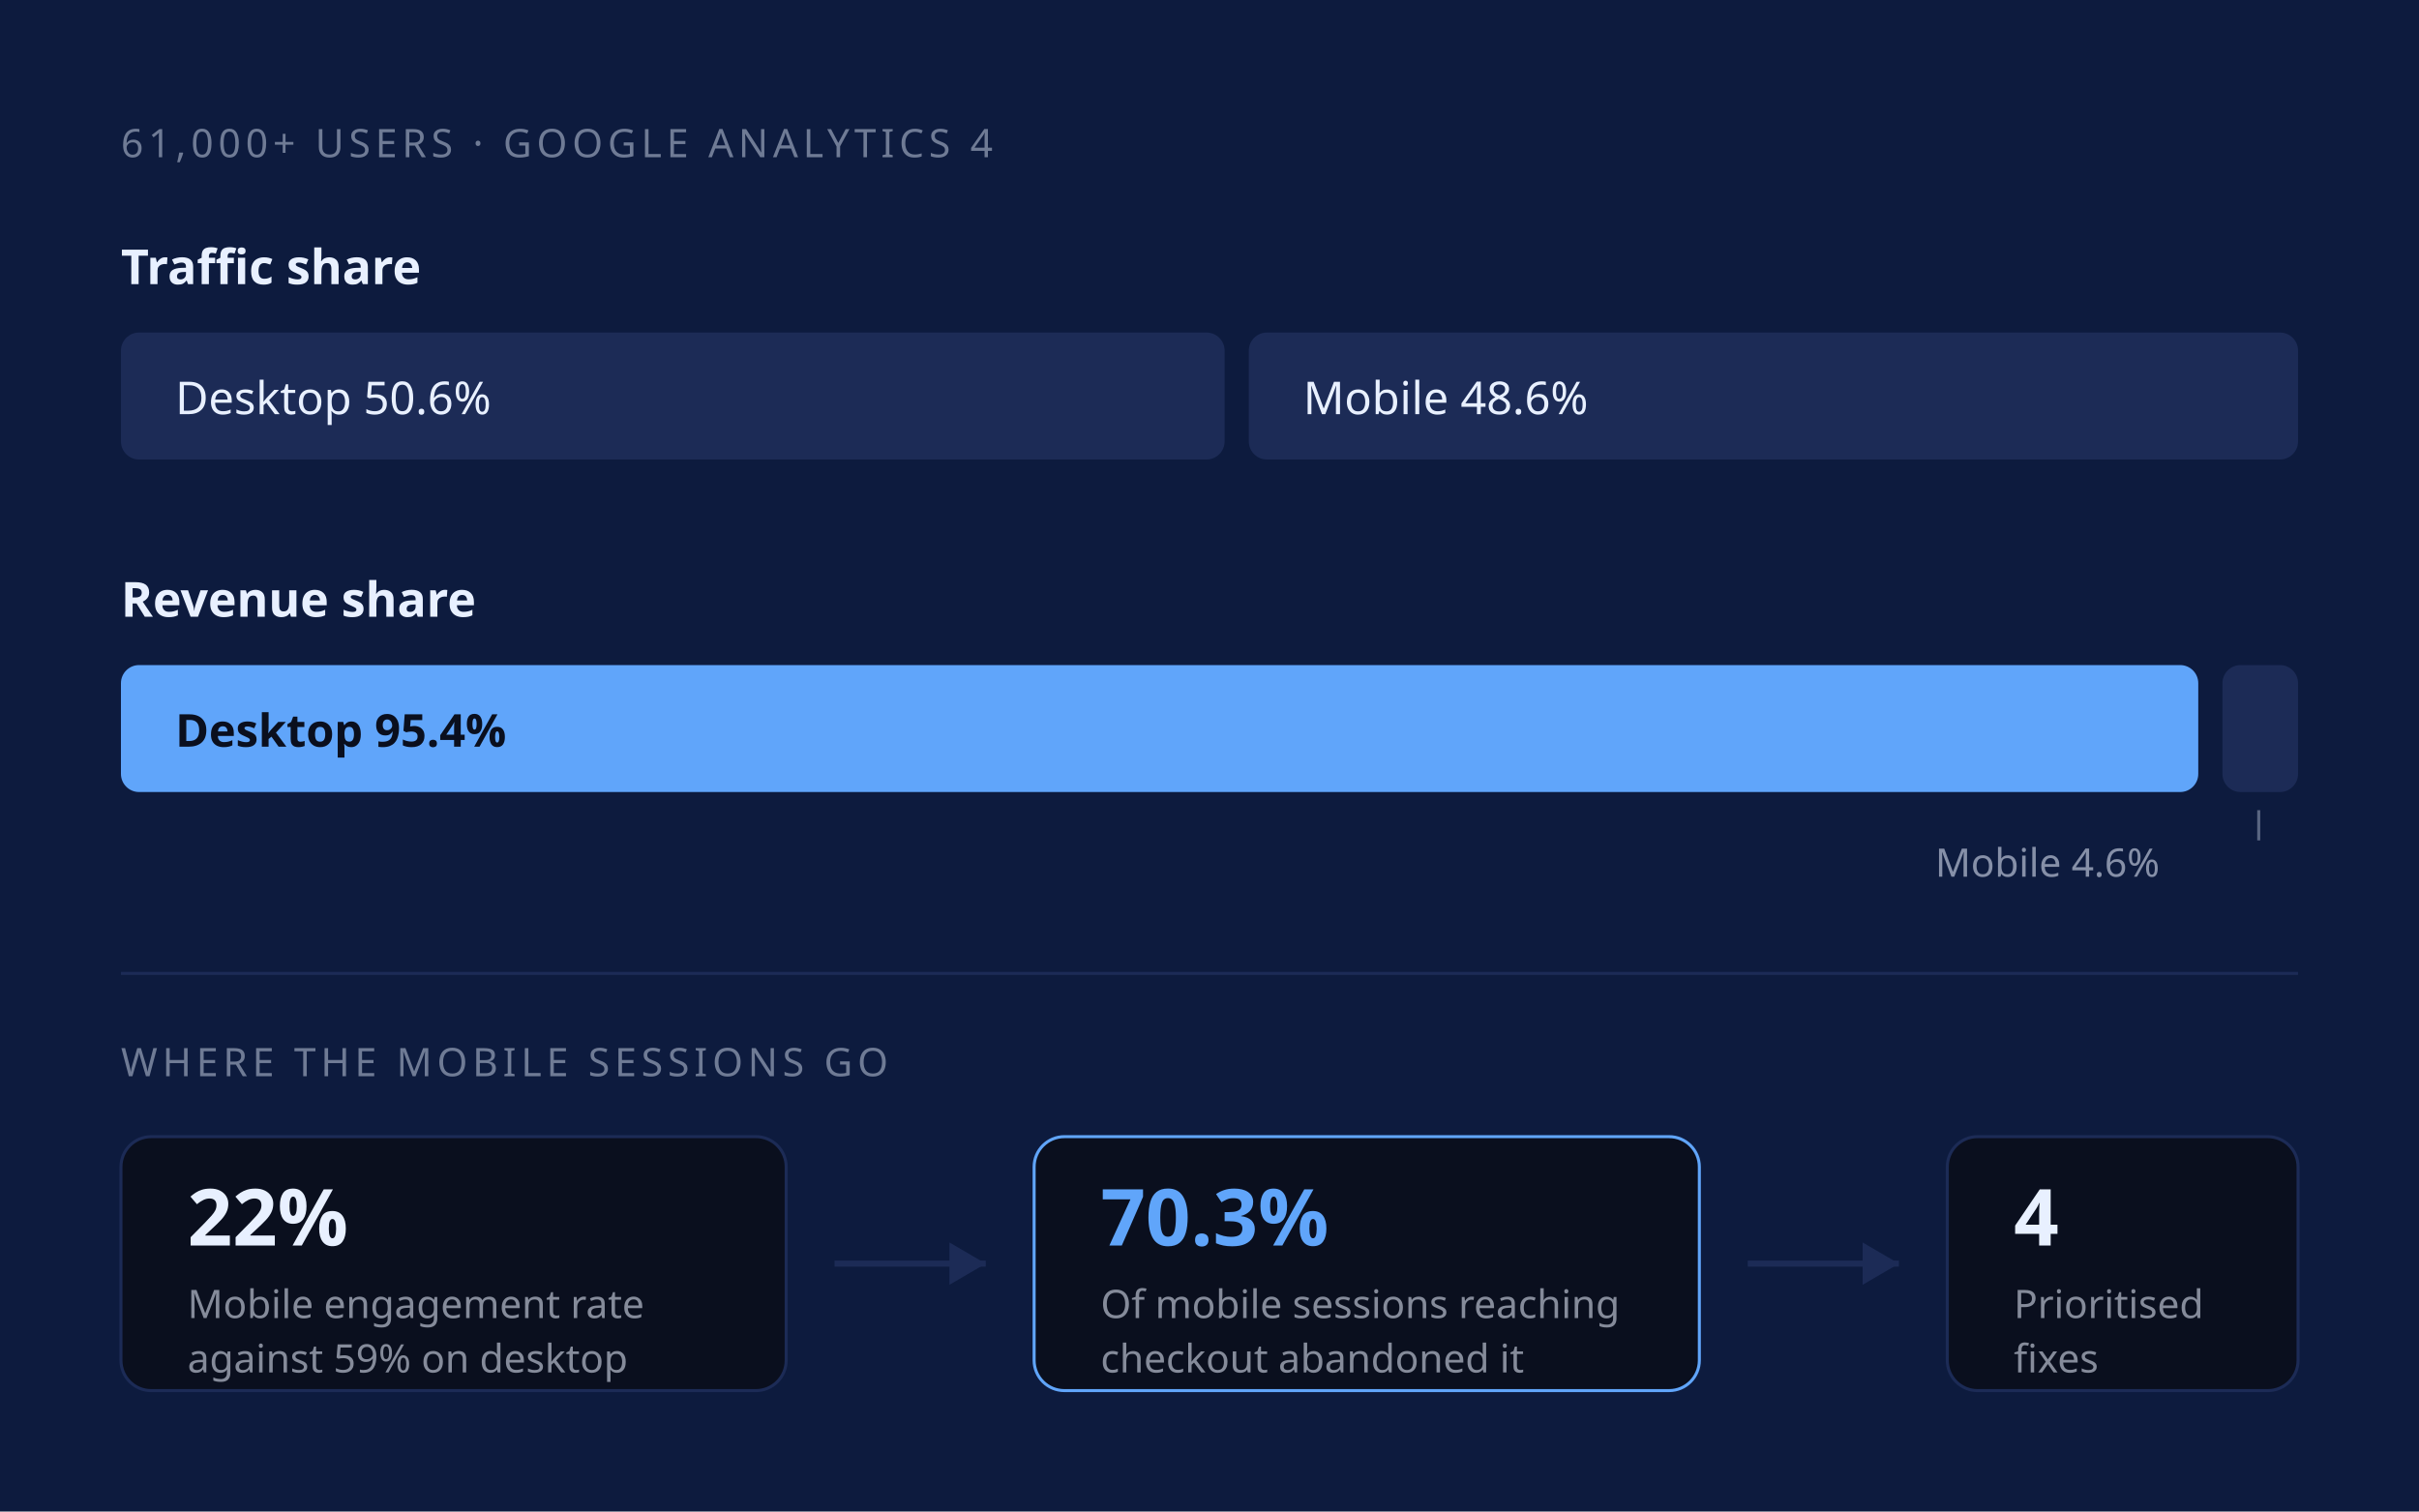
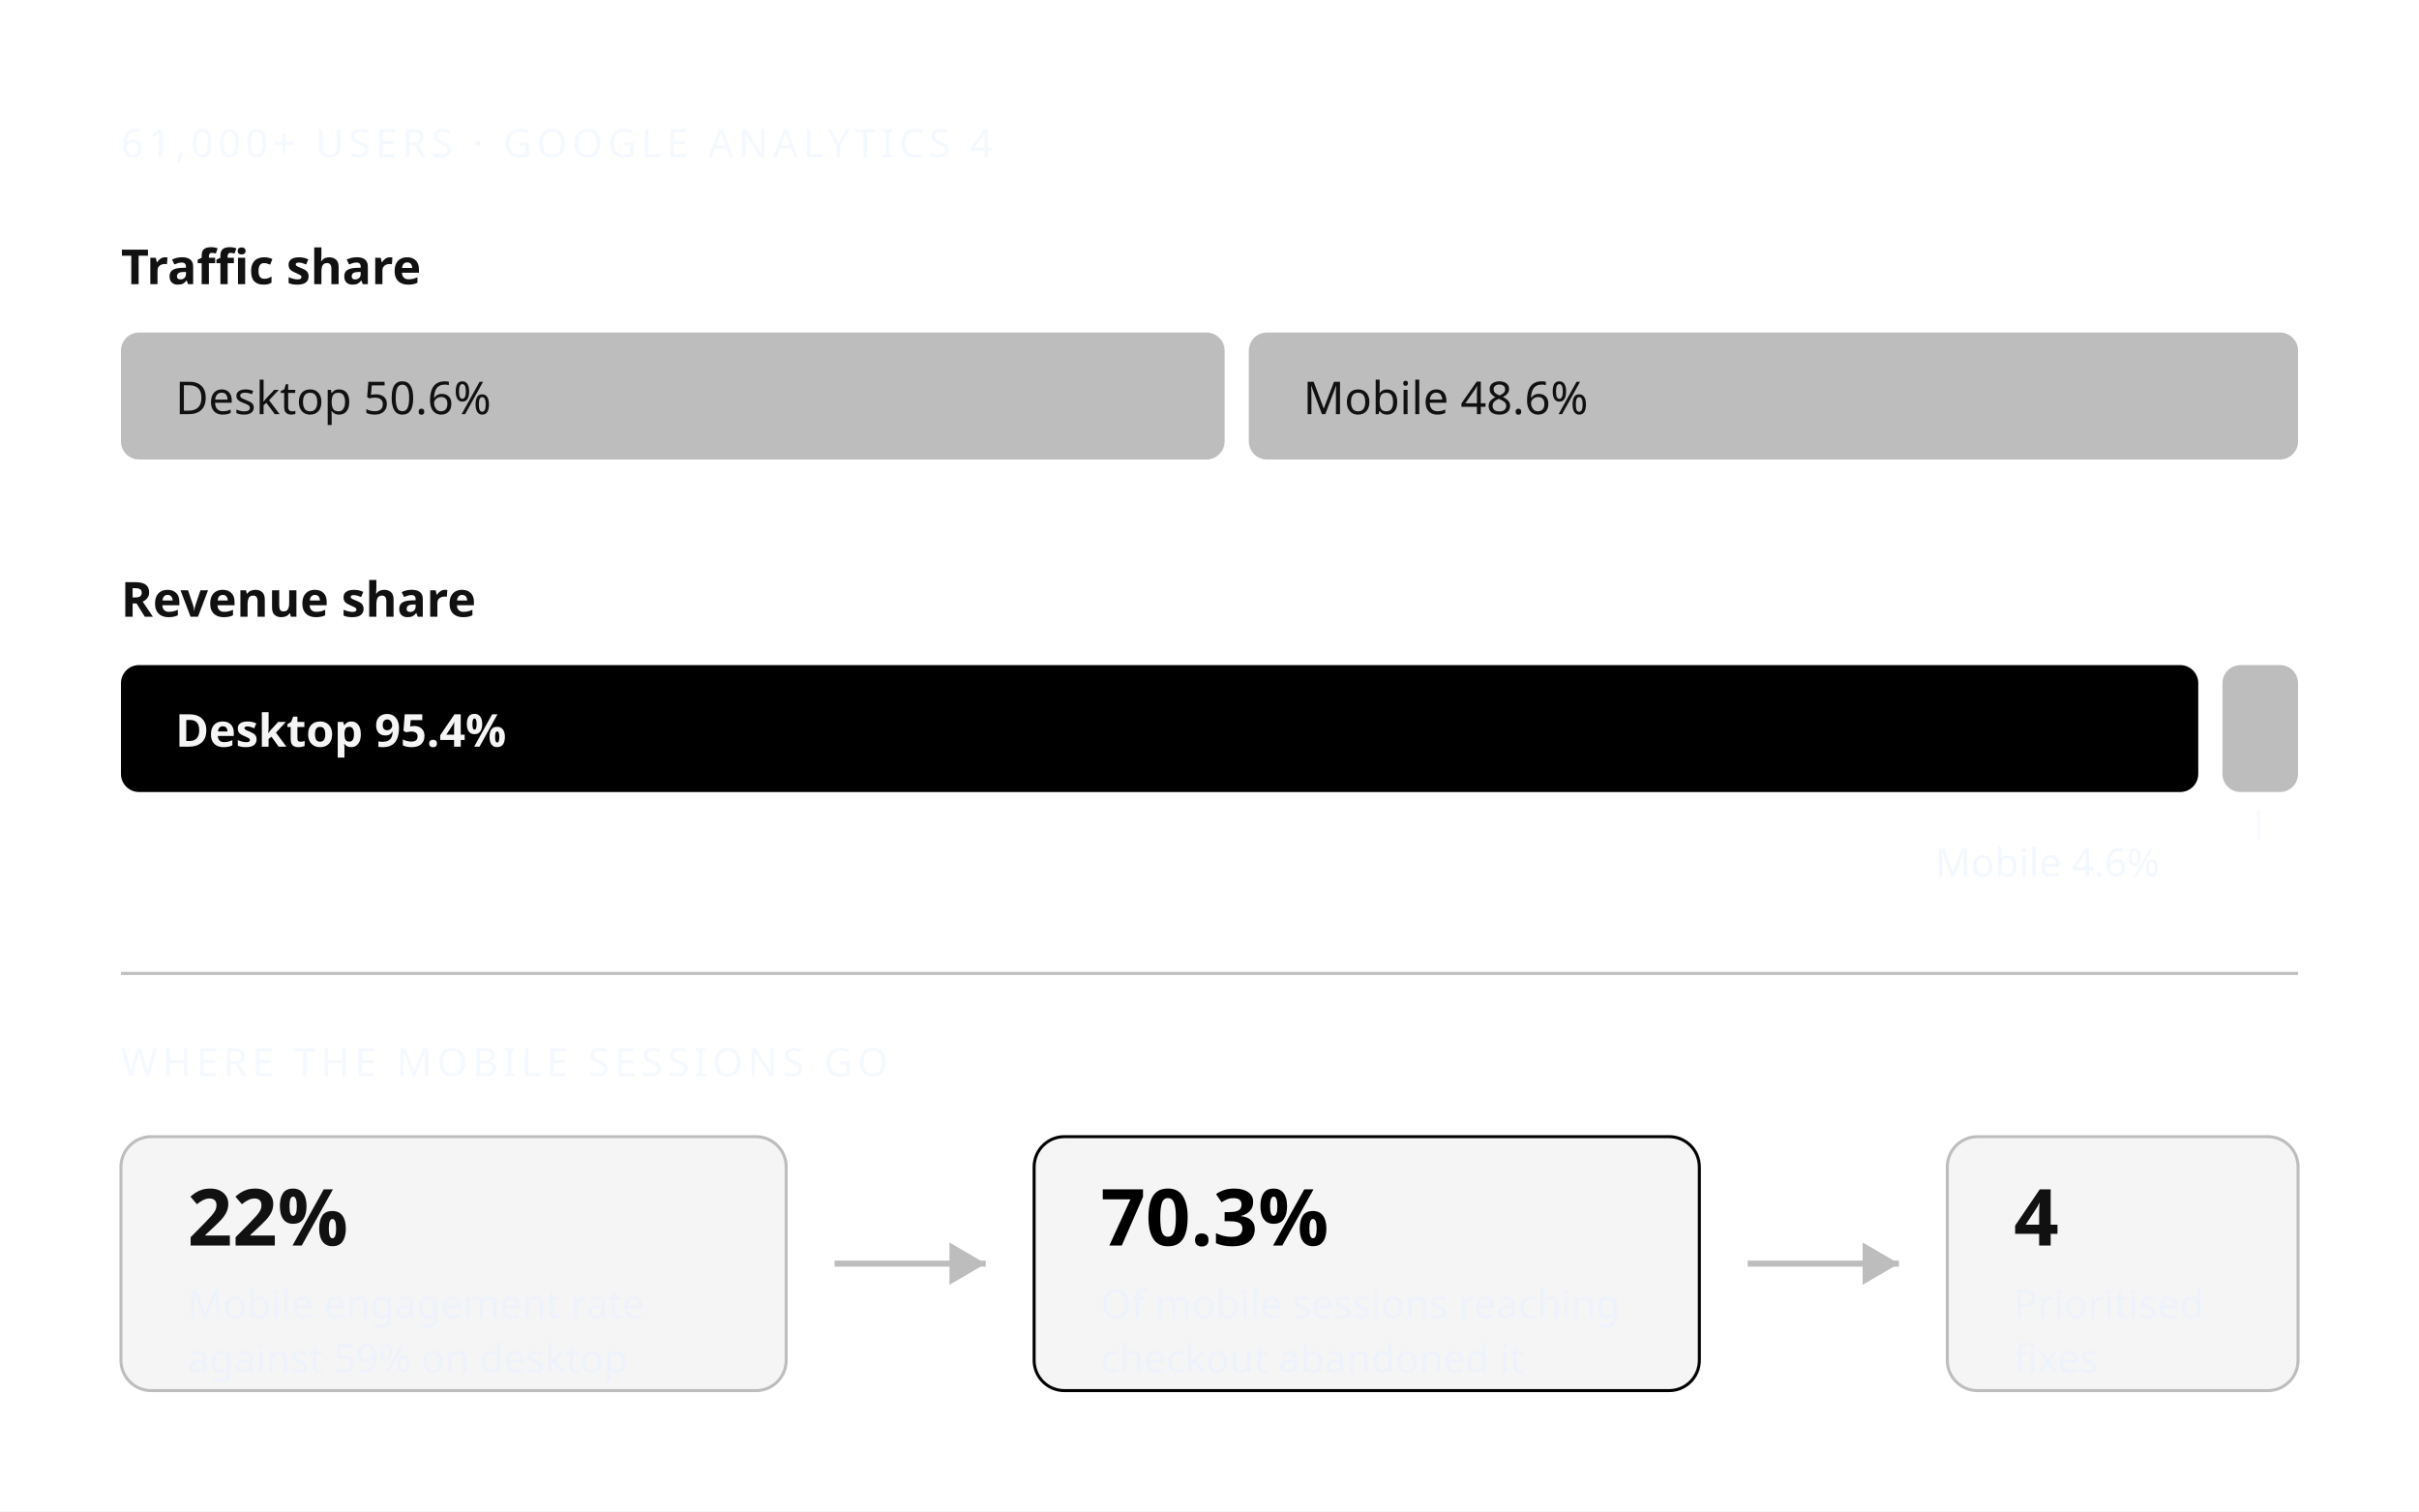
<svg xmlns="http://www.w3.org/2000/svg" viewBox="0 0 800 500" width="800" height="500" role="img" aria-label="Desktop and mobile take near-identical shares of 61,000 users, but desktop produces 95.4 percent of revenue, with 70.3 percent of mobile checkout sessions abandoned">
-   <rect width="800" height="500" fill="#0d1b3e" />
+   <rect width="800" height="500" fill="#ffffff" />
  <text x="40" y="52" font-family="system-ui, sans-serif" font-size="13" letter-spacing="1.6" fill="rgba(232,240,255,0.45)">61,000+ USERS · GOOGLE ANALYTICS 4</text>
-   <text x="40" y="94" font-family="system-ui, sans-serif" font-size="16" font-weight="600" fill="#e8f0ff">Traffic share</text>
-   <rect x="40" y="110" width="365" height="42" rx="6" fill="#1c2b56" />
-   <rect x="413" y="110" width="347" height="42" rx="6" fill="#1c2b56" />
-   <text x="58" y="137" font-family="system-ui, sans-serif" font-size="15" fill="#e8f0ff">Desktop 50.6%</text>
-   <text x="431" y="137" font-family="system-ui, sans-serif" font-size="15" fill="#e8f0ff">Mobile 48.6%</text>
-   <text x="40" y="204" font-family="system-ui, sans-serif" font-size="16" font-weight="600" fill="#e8f0ff">Revenue share</text>
-   <rect x="40" y="220" width="687" height="42" rx="6" fill="#60a5fa" />
-   <rect x="735" y="220" width="25" height="42" rx="6" fill="#1c2b56" />
-   <text x="58" y="247" font-family="system-ui, sans-serif" font-size="15" font-weight="600" fill="#0a0f1e">Desktop 95.4%</text>
+   <text x="40" y="94" font-family="system-ui, sans-serif" font-size="16" font-weight="600" fill="#111111">Traffic share</text>
+   <rect x="40" y="110" width="365" height="42" rx="6" fill="#bdbdbd" />
+   <rect x="413" y="110" width="347" height="42" rx="6" fill="#bdbdbd" />
+   <text x="58" y="137" font-family="system-ui, sans-serif" font-size="15" fill="#111111">Desktop 50.6%</text>
+   <text x="431" y="137" font-family="system-ui, sans-serif" font-size="15" fill="#111111">Mobile 48.6%</text>
+   <text x="40" y="204" font-family="system-ui, sans-serif" font-size="16" font-weight="600" fill="#111111">Revenue share</text>
+   <rect x="40" y="220" width="687" height="42" rx="6" fill="#000000" />
+   <rect x="735" y="220" width="25" height="42" rx="6" fill="#bdbdbd" />
+   <text x="58" y="247" font-family="system-ui, sans-serif" font-size="15" font-weight="600" fill="#f5f5f5">Desktop 95.4%</text>
  <text x="640" y="290" font-family="system-ui, sans-serif" font-size="13" fill="rgba(232,240,255,0.55)">Mobile 4.6%</text>
  <line x1="747" y1="268" x2="747" y2="278" stroke="rgba(232,240,255,0.35)" />
-   <line x1="40" y1="322" x2="760" y2="322" stroke="#1c2b56" />
+   <line x1="40" y1="322" x2="760" y2="322" stroke="#bdbdbd" />
  <text x="40" y="356" font-family="system-ui, sans-serif" font-size="13" letter-spacing="1.6" fill="rgba(232,240,255,0.45)">WHERE THE MOBILE SESSIONS GO</text>
-   <rect x="40" y="376" width="220" height="84" rx="10" fill="#0a0f1e" stroke="#1c2b56" />
-   <text x="62" y="412" font-family="system-ui, sans-serif" font-size="26" font-weight="600" fill="#e8f0ff">22%</text>
+   <rect x="40" y="376" width="220" height="84" rx="10" fill="#f5f5f5" stroke="#bdbdbd" />
+   <text x="62" y="412" font-family="system-ui, sans-serif" font-size="26" font-weight="600" fill="#111111">22%</text>
  <text x="62" y="436" font-family="system-ui, sans-serif" font-size="13" fill="rgba(232,240,255,0.55)">Mobile engagement rate</text>
  <text x="62" y="454" font-family="system-ui, sans-serif" font-size="13" fill="rgba(232,240,255,0.55)">against 59% on desktop</text>
-   <line x1="276" y1="418" x2="326" y2="418" stroke="#1c2b56" stroke-width="2" />
-   <path d="M326 418 L314 411 L314 425 Z" fill="#1c2b56" />
-   <rect x="342" y="376" width="220" height="84" rx="10" fill="#0a0f1e" stroke="#60a5fa" />
-   <text x="364" y="412" font-family="system-ui, sans-serif" font-size="26" font-weight="600" fill="#60a5fa">70.3%</text>
+   <line x1="276" y1="418" x2="326" y2="418" stroke="#bdbdbd" stroke-width="2" />
+   <path d="M326 418 L314 411 L314 425 Z" fill="#bdbdbd" />
+   <rect x="342" y="376" width="220" height="84" rx="10" fill="#f5f5f5" stroke="#000000" />
+   <text x="364" y="412" font-family="system-ui, sans-serif" font-size="26" font-weight="600" fill="#000000">70.3%</text>
  <text x="364" y="436" font-family="system-ui, sans-serif" font-size="13" fill="rgba(232,240,255,0.55)">Of mobile sessions reaching</text>
  <text x="364" y="454" font-family="system-ui, sans-serif" font-size="13" fill="rgba(232,240,255,0.55)">checkout abandoned it</text>
-   <line x1="578" y1="418" x2="628" y2="418" stroke="#1c2b56" stroke-width="2" />
-   <path d="M628 418 L616 411 L616 425 Z" fill="#1c2b56" />
-   <rect x="644" y="376" width="116" height="84" rx="10" fill="#0a0f1e" stroke="#1c2b56" />
-   <text x="666" y="412" font-family="system-ui, sans-serif" font-size="26" font-weight="600" fill="#e8f0ff">4</text>
+   <line x1="578" y1="418" x2="628" y2="418" stroke="#bdbdbd" stroke-width="2" />
+   <path d="M628 418 L616 411 L616 425 Z" fill="#bdbdbd" />
+   <rect x="644" y="376" width="116" height="84" rx="10" fill="#f5f5f5" stroke="#bdbdbd" />
+   <text x="666" y="412" font-family="system-ui, sans-serif" font-size="26" font-weight="600" fill="#111111">4</text>
  <text x="666" y="436" font-family="system-ui, sans-serif" font-size="13" fill="rgba(232,240,255,0.55)">Prioritised</text>
  <text x="666" y="454" font-family="system-ui, sans-serif" font-size="13" fill="rgba(232,240,255,0.55)">fixes</text>
</svg>
